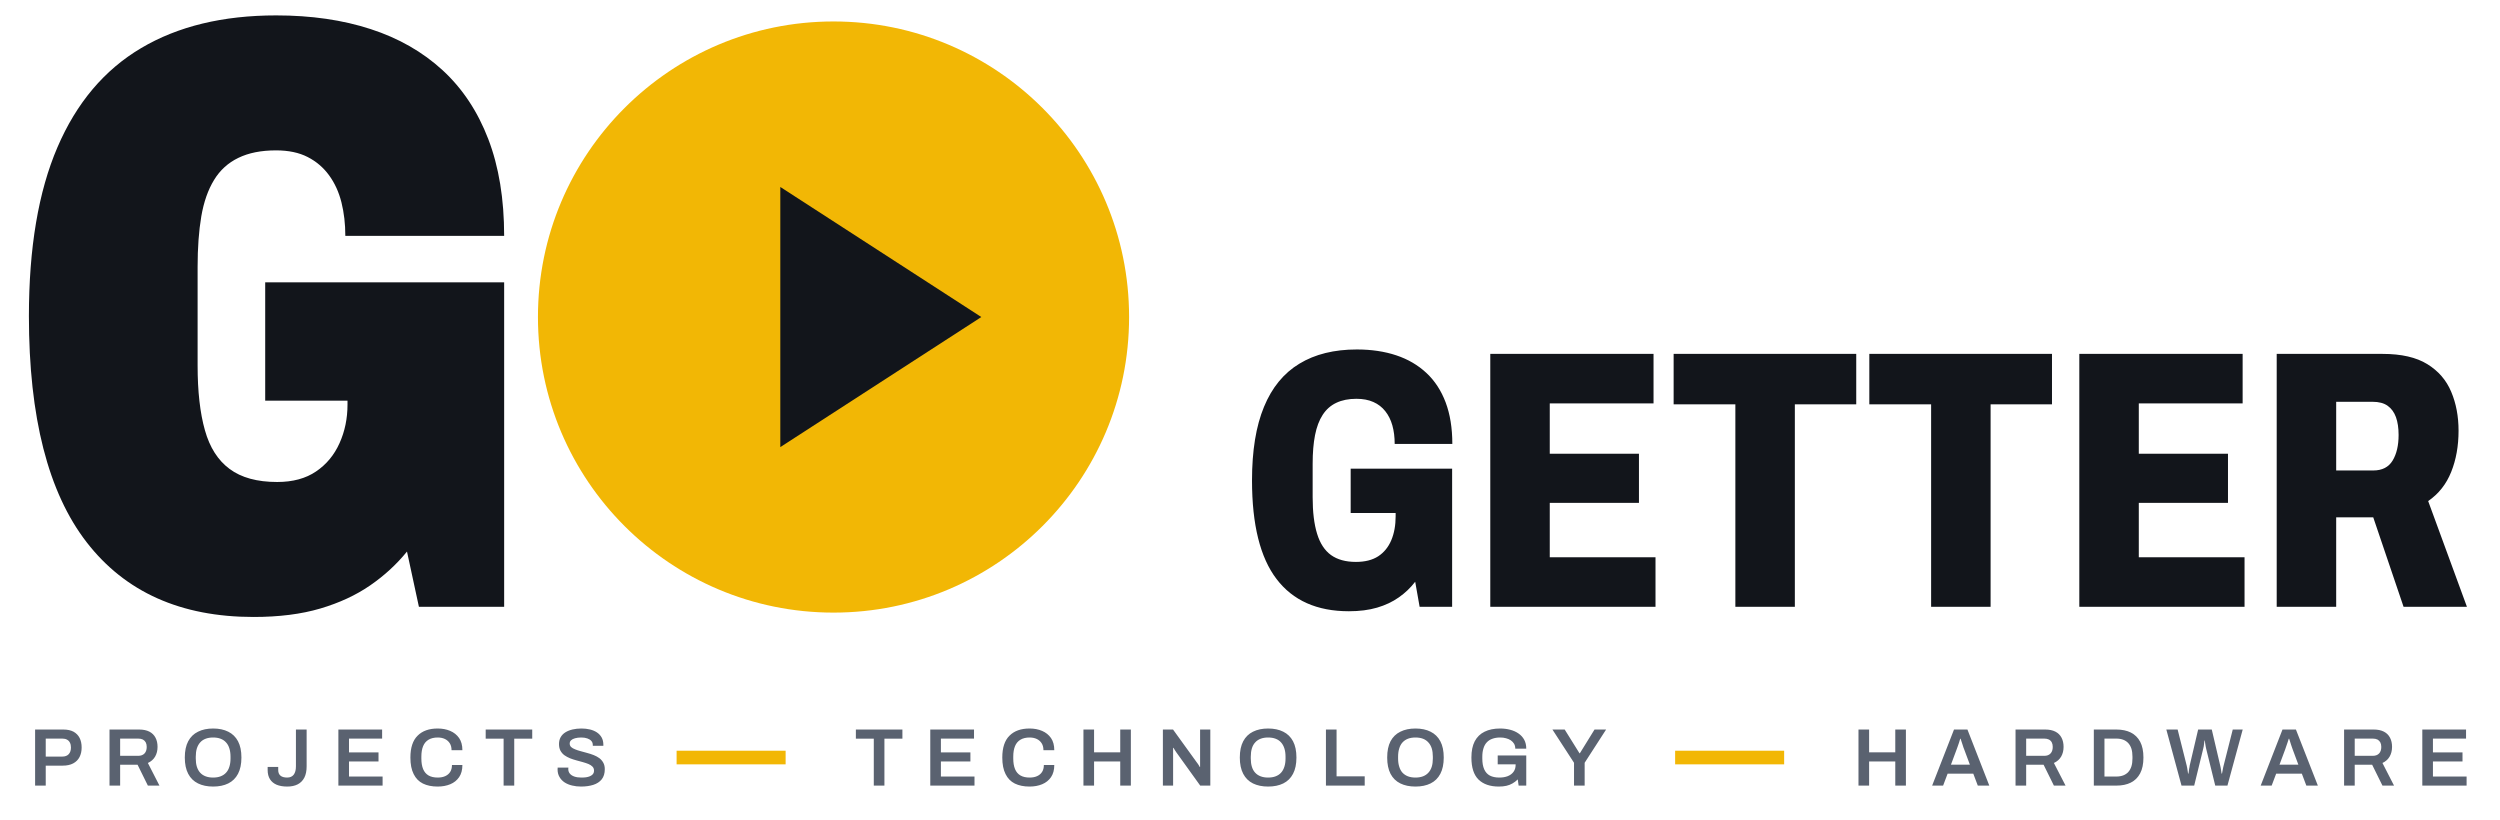
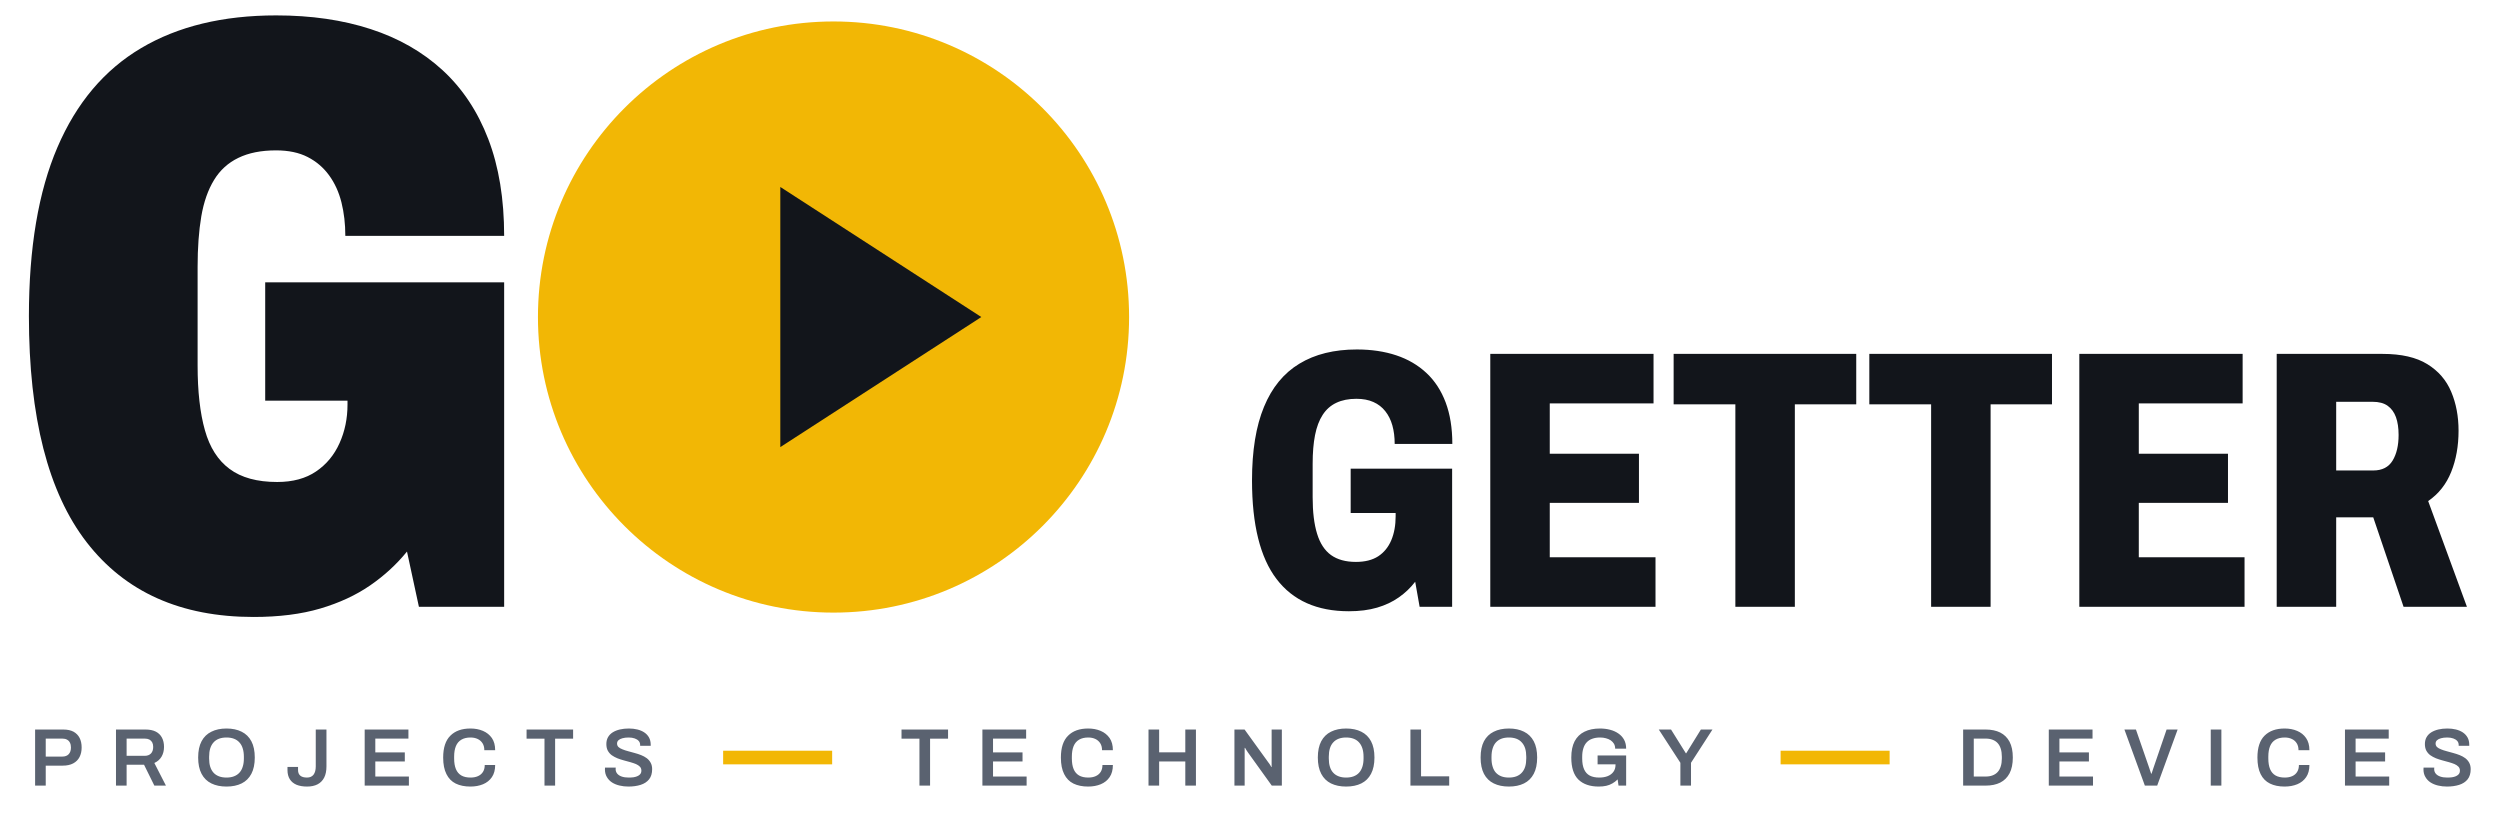
<svg xmlns="http://www.w3.org/2000/svg" viewBox="0 0 366.43 120.30" width="366" height="120" role="img" aria-label="GO GETTER">
  <g transform="translate(4 4)">
    <path transform="translate(-4.36 85.06)" d="M37.34 1.49Q21.32 1.49 12.84 -9.47Q4.36 -20.42 4.36 -42.66Q4.36 -57.7 8.55 -67.45Q12.74 -77.21 20.83 -82Q28.92 -86.8 40.66 -86.8Q48.36 -86.8 54.52 -84.79Q60.68 -82.79 65.07 -78.76Q69.45 -74.73 71.78 -68.65Q74.11 -62.58 74.11 -54.44H50.8Q50.8 -57.08 50.23 -59.36Q49.66 -61.63 48.41 -63.34Q47.16 -65.05 45.26 -66.02Q43.37 -66.99 40.63 -66.99Q37.35 -66.99 35.1 -65.89Q32.84 -64.8 31.53 -62.64Q30.21 -60.49 29.66 -57.3Q29.12 -54.11 29.12 -49.89V-35.42Q29.12 -29.71 30.19 -25.92Q31.25 -22.13 33.82 -20.23Q36.39 -18.32 40.8 -18.32Q44.24 -18.32 46.51 -19.87Q48.78 -21.41 49.95 -24.02Q51.12 -26.62 51.12 -29.68V-30.26H39.04V-47.62H74.11V0H61.6L59.85 -8.11Q57.56 -5.29 54.44 -3.14Q51.32 -0.99 47.13 0.25Q42.94 1.49 37.34 1.49Z" fill="#12151B" />
    <circle cx="118.09" cy="42.53" r="43.38" fill="#F2B705" />
    <path d="M110.28 23.44 L139.78 42.53 L110.28 61.62 Z" fill="#12151B" />
    <path transform="translate(177.48 85.06)" d="M16.25 0.65Q9.23 0.65 5.63 -4.08Q2.03 -8.8 2.03 -18.55Q2.03 -25.11 3.79 -29.35Q5.54 -33.6 8.98 -35.68Q12.41 -37.77 17.42 -37.77Q20.62 -37.77 23.2 -36.91Q25.78 -36.05 27.63 -34.32Q29.47 -32.6 30.45 -30Q31.43 -27.39 31.43 -23.91H22.97Q22.97 -25.4 22.63 -26.62Q22.29 -27.83 21.59 -28.71Q20.9 -29.59 19.84 -30.06Q18.79 -30.53 17.35 -30.53Q15.64 -30.53 14.4 -29.94Q13.17 -29.36 12.4 -28.17Q11.63 -26.98 11.28 -25.2Q10.93 -23.42 10.93 -21V-16.07Q10.93 -12.83 11.58 -10.73Q12.22 -8.62 13.62 -7.6Q15.03 -6.59 17.28 -6.59Q19.28 -6.59 20.56 -7.42Q21.83 -8.26 22.47 -9.77Q23.11 -11.29 23.11 -13.29V-13.77H16.51V-20.28H31.4V0H26.63L25.98 -3.68Q24.96 -2.35 23.57 -1.38Q22.19 -0.41 20.39 0.12Q18.59 0.65 16.25 0.65Z M37 0V-37.12H60.96V-29.85H45.73V-22.47H58.82V-15.26H45.73V-7.27H61.25V0H37Z M72.97 0V-29.72H63.91V-37.12H90.71V-29.72H81.7V0H72.97Z M101.7 0V-29.72H92.63V-37.12H119.44V-29.72H110.43V0H101.7Z M123.45 0V-37.12H147.42V-29.85H132.18V-22.47H145.27V-15.26H132.18V-7.27H147.7V0H123.45Z M152.42 0V-37.12H167.97Q172.09 -37.12 174.52 -35.62Q176.96 -34.12 178.03 -31.56Q179.11 -29.01 179.11 -25.84Q179.11 -22.49 178.03 -19.8Q176.96 -17.11 174.65 -15.52L180.34 0H171.04L166.59 -13.13H161.15V0H152.42ZM161.15 -20.01H166.59Q168.55 -20.01 169.43 -21.46Q170.31 -22.91 170.31 -25.23Q170.31 -26.76 169.92 -27.84Q169.53 -28.91 168.71 -29.5Q167.89 -30.09 166.5 -30.09H161.15V-20.01Z" fill="#12151B" />
-     <path style="fill:#5A6270" transform="translate(0.00 111.30)" d="M0.91 0V-8.23H5.04Q5.95 -8.23 6.55 -7.91Q7.14 -7.58 7.44 -7Q7.74 -6.41 7.74 -5.59Q7.74 -4.79 7.43 -4.19Q7.12 -3.59 6.5 -3.26Q5.88 -2.93 4.96 -2.93H2.47V0H0.91ZM2.47 -4.26H4.91Q5.51 -4.26 5.84 -4.61Q6.17 -4.97 6.17 -5.59Q6.17 -6.01 6.02 -6.3Q5.88 -6.59 5.6 -6.74Q5.33 -6.9 4.91 -6.9H2.47V-4.26Z M11.83 0V-8.23H16.16Q17.08 -8.23 17.68 -7.92Q18.28 -7.61 18.58 -7.03Q18.88 -6.46 18.88 -5.68Q18.88 -4.87 18.52 -4.25Q18.16 -3.64 17.46 -3.32L19.16 0H17.46L15.95 -3.06H13.39V0H11.83ZM13.39 -4.37H16.04Q16.64 -4.37 16.97 -4.72Q17.29 -5.06 17.29 -5.68Q17.29 -6.07 17.15 -6.34Q17 -6.61 16.73 -6.76Q16.45 -6.9 16.04 -6.9H13.39V-4.37Z M27.04 0.14Q25.75 0.14 24.82 -0.32Q23.88 -0.78 23.38 -1.73Q22.88 -2.68 22.88 -4.12Q22.88 -5.57 23.38 -6.51Q23.88 -7.45 24.82 -7.91Q25.75 -8.38 27.04 -8.38Q28.33 -8.38 29.26 -7.91Q30.19 -7.45 30.69 -6.51Q31.19 -5.57 31.19 -4.12Q31.19 -2.68 30.69 -1.73Q30.19 -0.78 29.26 -0.32Q28.33 0.14 27.04 0.14ZM27.04 -1.18Q27.66 -1.18 28.13 -1.36Q28.61 -1.54 28.93 -1.89Q29.26 -2.24 29.42 -2.77Q29.59 -3.29 29.59 -3.97V-4.24Q29.59 -4.93 29.42 -5.46Q29.26 -5.99 28.93 -6.34Q28.61 -6.7 28.13 -6.88Q27.66 -7.06 27.04 -7.06Q26.41 -7.06 25.94 -6.88Q25.46 -6.7 25.14 -6.34Q24.82 -5.99 24.65 -5.46Q24.49 -4.93 24.49 -4.24V-3.97Q24.49 -3.29 24.65 -2.77Q24.82 -2.24 25.14 -1.89Q25.46 -1.54 25.94 -1.36Q26.41 -1.18 27.04 -1.18Z M37.91 0.14Q37 0.14 36.35 -0.13Q35.71 -0.41 35.38 -0.94Q35.04 -1.48 35.04 -2.28V-2.74H36.59V-2.28Q36.59 -1.74 36.92 -1.46Q37.25 -1.18 37.91 -1.18Q38.54 -1.18 38.87 -1.61Q39.19 -2.04 39.19 -2.82V-8.23H40.76V-2.82Q40.76 -1.84 40.43 -1.18Q40.09 -0.52 39.46 -0.19Q38.82 0.14 37.91 0.14Z M45.42 0V-8.23H51.84V-6.9H46.98V-4.87H51.31V-3.54H46.98V-1.33H51.91V0H45.42Z M59.99 0.14Q58.73 0.14 57.83 -0.3Q56.94 -0.74 56.47 -1.69Q55.99 -2.63 55.99 -4.12Q55.99 -6.29 57.05 -7.33Q58.1 -8.38 59.99 -8.38Q61.01 -8.38 61.83 -8.03Q62.65 -7.68 63.14 -6.98Q63.62 -6.28 63.62 -5.2H62.03Q62.03 -5.8 61.77 -6.21Q61.51 -6.62 61.06 -6.84Q60.6 -7.06 60.01 -7.06Q59.2 -7.06 58.66 -6.74Q58.12 -6.42 57.86 -5.8Q57.6 -5.17 57.6 -4.25V-3.98Q57.6 -3.05 57.86 -2.42Q58.12 -1.8 58.65 -1.49Q59.18 -1.18 60.01 -1.18Q60.64 -1.18 61.1 -1.39Q61.57 -1.6 61.83 -2.01Q62.09 -2.42 62.09 -3.02H63.62Q63.62 -1.94 63.14 -1.24Q62.66 -0.54 61.84 -0.2Q61.02 0.14 59.99 0.14Z M69.67 0V-6.89H67.04V-8.23H73.87V-6.89H71.23V0H69.67Z M81.04 0.14Q80.35 0.14 79.73 -0.01Q79.1 -0.16 78.62 -0.47Q78.14 -0.79 77.87 -1.27Q77.59 -1.74 77.59 -2.39Q77.59 -2.46 77.6 -2.53Q77.6 -2.6 77.6 -2.64H79.18Q79.18 -2.62 79.17 -2.55Q79.16 -2.48 79.16 -2.44Q79.16 -2.04 79.39 -1.76Q79.62 -1.48 80.05 -1.33Q80.48 -1.18 81.07 -1.18Q81.47 -1.18 81.77 -1.22Q82.08 -1.27 82.3 -1.36Q82.52 -1.45 82.67 -1.58Q82.81 -1.7 82.88 -1.86Q82.94 -2.02 82.94 -2.2Q82.94 -2.54 82.73 -2.77Q82.51 -3 82.15 -3.16Q81.78 -3.31 81.32 -3.44Q80.86 -3.56 80.37 -3.7Q79.88 -3.83 79.42 -4.01Q78.96 -4.2 78.59 -4.46Q78.23 -4.73 78.01 -5.13Q77.8 -5.53 77.8 -6.1Q77.8 -6.67 78.04 -7.1Q78.29 -7.54 78.74 -7.82Q79.19 -8.1 79.79 -8.24Q80.39 -8.38 81.1 -8.38Q81.76 -8.38 82.34 -8.24Q82.92 -8.1 83.36 -7.81Q83.81 -7.51 84.06 -7.06Q84.31 -6.61 84.31 -5.99V-5.84H82.76V-5.96Q82.76 -6.31 82.55 -6.55Q82.34 -6.79 81.97 -6.92Q81.59 -7.06 81.08 -7.06Q80.54 -7.06 80.16 -6.95Q79.78 -6.85 79.57 -6.65Q79.37 -6.46 79.37 -6.17Q79.37 -5.87 79.58 -5.66Q79.8 -5.46 80.17 -5.32Q80.53 -5.17 80.99 -5.05Q81.46 -4.93 81.94 -4.79Q82.43 -4.66 82.89 -4.48Q83.35 -4.3 83.72 -4.03Q84.08 -3.76 84.3 -3.36Q84.52 -2.96 84.52 -2.41Q84.52 -1.49 84.07 -0.92Q83.62 -0.36 82.83 -0.11Q82.04 0.14 81.04 0.14Z" fill="#12151B" />
-     <rect x="95.06" y="106.18" width="16" height="2" fill="#F2B705" />
-     <path style="fill:#5A6270" transform="translate(121.07 111.30)" d="M2.93 0V-6.89H0.3V-8.23H7.13V-6.89H4.49V0H2.93Z M11.22 0V-8.23H17.64V-6.9H12.78V-4.87H17.11V-3.54H12.78V-1.33H17.71V0H11.22Z M25.79 0.14Q24.53 0.14 23.63 -0.3Q22.74 -0.74 22.27 -1.69Q21.79 -2.63 21.79 -4.12Q21.79 -6.29 22.85 -7.33Q23.9 -8.38 25.79 -8.38Q26.81 -8.38 27.63 -8.03Q28.45 -7.68 28.94 -6.98Q29.42 -6.28 29.42 -5.2H27.83Q27.83 -5.8 27.57 -6.21Q27.31 -6.62 26.86 -6.84Q26.4 -7.06 25.81 -7.06Q25 -7.06 24.46 -6.74Q23.92 -6.42 23.66 -5.8Q23.4 -5.17 23.4 -4.25V-3.98Q23.4 -3.05 23.66 -2.42Q23.92 -1.8 24.45 -1.49Q24.98 -1.18 25.81 -1.18Q26.44 -1.18 26.9 -1.39Q27.37 -1.6 27.63 -2.01Q27.89 -2.42 27.89 -3.02H29.42Q29.42 -1.94 28.94 -1.24Q28.46 -0.54 27.64 -0.2Q26.82 0.14 25.79 0.14Z M33.7 0V-8.23H35.26V-4.88H39.1V-8.23H40.66V0H39.1V-3.54H35.26V0H33.7Z M45.36 0V-8.23H46.85L50.36 -3.37Q50.42 -3.3 50.51 -3.17Q50.59 -3.05 50.66 -2.93Q50.74 -2.81 50.76 -2.74H50.82Q50.82 -2.9 50.82 -3.06Q50.82 -3.22 50.82 -3.37V-8.23H52.32V0H50.84L47.32 -4.9Q47.22 -5.04 47.09 -5.25Q46.97 -5.46 46.92 -5.54H46.86Q46.86 -5.39 46.86 -5.23Q46.86 -5.06 46.86 -4.9V0H45.36Z M60.8 0.14Q59.52 0.14 58.58 -0.32Q57.65 -0.78 57.15 -1.73Q56.65 -2.68 56.65 -4.12Q56.65 -5.57 57.15 -6.51Q57.65 -7.45 58.58 -7.91Q59.52 -8.38 60.8 -8.38Q62.1 -8.38 63.03 -7.91Q63.96 -7.45 64.46 -6.51Q64.96 -5.57 64.96 -4.12Q64.96 -2.68 64.46 -1.73Q63.96 -0.78 63.03 -0.32Q62.1 0.14 60.8 0.14ZM60.8 -1.18Q61.43 -1.18 61.9 -1.36Q62.38 -1.54 62.7 -1.89Q63.02 -2.24 63.19 -2.77Q63.36 -3.29 63.36 -3.97V-4.24Q63.36 -4.93 63.19 -5.46Q63.02 -5.99 62.7 -6.34Q62.38 -6.7 61.9 -6.88Q61.43 -7.06 60.8 -7.06Q60.18 -7.06 59.71 -6.88Q59.23 -6.7 58.91 -6.34Q58.58 -5.99 58.42 -5.46Q58.26 -4.93 58.26 -4.24V-3.97Q58.26 -3.29 58.42 -2.77Q58.58 -2.24 58.91 -1.89Q59.23 -1.54 59.71 -1.36Q60.18 -1.18 60.8 -1.18Z M69.29 0V-8.23H70.85V-1.36H74.98V0H69.29Z M82.43 0.14Q81.14 0.14 80.21 -0.32Q79.27 -0.78 78.77 -1.73Q78.28 -2.68 78.28 -4.12Q78.28 -5.57 78.77 -6.51Q79.27 -7.45 80.21 -7.91Q81.14 -8.38 82.43 -8.38Q83.72 -8.38 84.65 -7.91Q85.58 -7.45 86.08 -6.51Q86.58 -5.57 86.58 -4.12Q86.58 -2.68 86.08 -1.73Q85.58 -0.78 84.65 -0.32Q83.72 0.14 82.43 0.14ZM82.43 -1.18Q83.05 -1.18 83.53 -1.36Q84 -1.54 84.32 -1.89Q84.65 -2.24 84.82 -2.77Q84.98 -3.29 84.98 -3.97V-4.24Q84.98 -4.93 84.82 -5.46Q84.65 -5.99 84.32 -6.34Q84 -6.7 83.53 -6.88Q83.05 -7.06 82.43 -7.06Q81.8 -7.06 81.33 -6.88Q80.86 -6.7 80.53 -6.34Q80.21 -5.99 80.05 -5.46Q79.88 -4.93 79.88 -4.24V-3.97Q79.88 -3.29 80.05 -2.77Q80.21 -2.24 80.53 -1.89Q80.86 -1.54 81.33 -1.36Q81.8 -1.18 82.43 -1.18Z M94.66 0.14Q92.75 0.14 91.69 -0.88Q90.64 -1.91 90.64 -4.12Q90.64 -5.57 91.13 -6.51Q91.63 -7.45 92.57 -7.91Q93.52 -8.38 94.84 -8.38Q95.63 -8.38 96.32 -8.2Q97.02 -8.02 97.55 -7.65Q98.09 -7.28 98.39 -6.73Q98.69 -6.18 98.69 -5.42H97.08Q97.08 -5.82 96.91 -6.13Q96.73 -6.43 96.43 -6.64Q96.12 -6.85 95.72 -6.95Q95.33 -7.06 94.88 -7.06Q94.22 -7.06 93.73 -6.88Q93.23 -6.71 92.9 -6.35Q92.57 -6 92.41 -5.47Q92.24 -4.94 92.24 -4.24V-3.98Q92.24 -3.01 92.52 -2.39Q92.8 -1.76 93.35 -1.47Q93.91 -1.18 94.74 -1.18Q95.45 -1.18 95.98 -1.39Q96.52 -1.61 96.82 -2.02Q97.13 -2.44 97.13 -3.04V-3.12H94.5V-4.42H98.69V0H97.57L97.44 -0.91Q97.08 -0.55 96.67 -0.32Q96.26 -0.08 95.77 0.03Q95.28 0.14 94.66 0.14Z M105.7 0V-3.35L102.53 -8.23H104.33L106.5 -4.75H106.56L108.71 -8.23H110.41L107.26 -3.35V0H105.7Z" fill="#12151B" />
-     <rect x="241.61" y="106.18" width="16" height="2" fill="#F2B705" />
-     <path style="fill:#5A6270" transform="translate(267.61 111.30)" d="M0.91 0V-8.23H2.47V-4.88H6.31V-8.23H7.87V0H6.31V-3.54H2.47V0H0.91Z M11.72 0 14.93 -8.23H16.9L20.11 0H18.42L17.76 -1.75H13.99L13.33 0H11.72ZM14.48 -3.07H17.26L16.43 -5.3Q16.38 -5.42 16.31 -5.61Q16.25 -5.8 16.18 -6.02Q16.1 -6.24 16.03 -6.47Q15.96 -6.7 15.9 -6.88H15.84Q15.77 -6.64 15.67 -6.32Q15.56 -6.01 15.47 -5.74Q15.37 -5.46 15.31 -5.3L14.48 -3.07Z M23.96 0V-8.23H28.3Q29.21 -8.23 29.81 -7.92Q30.41 -7.61 30.71 -7.03Q31.01 -6.46 31.01 -5.68Q31.01 -4.87 30.65 -4.25Q30.29 -3.64 29.59 -3.32L31.3 0H29.59L28.08 -3.06H25.52V0H23.96ZM25.52 -4.37H28.18Q28.78 -4.37 29.1 -4.72Q29.42 -5.06 29.42 -5.68Q29.42 -6.07 29.28 -6.34Q29.14 -6.61 28.86 -6.76Q28.58 -6.9 28.18 -6.9H25.52V-4.37Z M35.45 0V-8.23H38.75Q40 -8.23 40.88 -7.79Q41.77 -7.34 42.25 -6.44Q42.73 -5.53 42.73 -4.12Q42.73 -2.71 42.25 -1.8Q41.77 -0.89 40.88 -0.44Q40 0 38.75 0H35.45ZM37.01 -1.33H38.75Q39.32 -1.33 39.77 -1.5Q40.21 -1.67 40.51 -2Q40.81 -2.33 40.97 -2.83Q41.12 -3.32 41.12 -3.98V-4.24Q41.12 -4.91 40.97 -5.41Q40.81 -5.9 40.51 -6.23Q40.21 -6.56 39.77 -6.73Q39.32 -6.9 38.75 -6.9H37.01V-1.33Z M48.32 0 46.09 -8.23H47.75L49.08 -2.94Q49.12 -2.82 49.15 -2.61Q49.19 -2.4 49.22 -2.17Q49.26 -1.94 49.28 -1.76H49.34Q49.37 -1.91 49.39 -2.08Q49.4 -2.24 49.43 -2.41Q49.46 -2.58 49.49 -2.72Q49.51 -2.86 49.52 -2.94L50.76 -8.23H52.76L54 -2.94Q54.04 -2.82 54.07 -2.61Q54.11 -2.4 54.14 -2.17Q54.18 -1.94 54.2 -1.76H54.26Q54.29 -1.9 54.32 -2.06Q54.35 -2.22 54.38 -2.38Q54.41 -2.54 54.44 -2.69Q54.48 -2.83 54.5 -2.94L55.84 -8.23H57.3L55.06 0H53.27L51.94 -5.4Q51.9 -5.57 51.86 -5.79Q51.82 -6.01 51.79 -6.23Q51.76 -6.46 51.73 -6.62H51.68Q51.67 -6.44 51.64 -6.21Q51.61 -5.98 51.58 -5.76Q51.54 -5.54 51.5 -5.4L50.18 0H48.32Z M59.94 0 63.14 -8.23H65.11L68.33 0H66.64L65.98 -1.75H62.21L61.55 0H59.94ZM62.7 -3.07H65.47L64.64 -5.3Q64.6 -5.42 64.53 -5.61Q64.46 -5.8 64.39 -6.02Q64.32 -6.24 64.25 -6.47Q64.18 -6.7 64.12 -6.88H64.06Q63.98 -6.64 63.88 -6.32Q63.78 -6.01 63.68 -5.74Q63.59 -5.46 63.53 -5.3L62.7 -3.07Z M72.18 0V-8.23H76.51Q77.42 -8.23 78.02 -7.92Q78.62 -7.61 78.92 -7.03Q79.22 -6.46 79.22 -5.68Q79.22 -4.87 78.86 -4.25Q78.5 -3.64 77.81 -3.32L79.51 0H77.81L76.3 -3.06H73.74V0H72.18ZM73.74 -4.37H76.39Q76.99 -4.37 77.32 -4.72Q77.64 -5.06 77.64 -5.68Q77.64 -6.07 77.5 -6.34Q77.35 -6.61 77.08 -6.76Q76.8 -6.9 76.39 -6.9H73.74V-4.37Z M83.66 0V-8.23H90.08V-6.9H85.22V-4.87H89.56V-3.54H85.22V-1.33H90.16V0H83.66Z" fill="#12151B" />
+     <path style="fill:#5A6270" transform="translate(0.00 111.30)" d="M0.91 0V-8.23H5.04Q5.95 -8.23 6.55 -7.91Q7.14 -7.58 7.44 -7Q7.74 -6.41 7.74 -5.59Q7.74 -4.79 7.43 -4.19Q7.12 -3.59 6.5 -3.26Q5.88 -2.93 4.96 -2.93H2.47V0ZM2.47 -4.26H4.91Q5.51 -4.26 5.84 -4.61Q6.17 -4.97 6.17 -5.59Q6.17 -6.01 6.02 -6.3Q5.88 -6.59 5.6 -6.74Q5.33 -6.9 4.91 -6.9H2.47ZM12.78 0V-8.23H17.11Q18.03 -8.23 18.63 -7.92Q19.23 -7.61 19.53 -7.03Q19.83 -6.46 19.83 -5.68Q19.83 -4.87 19.47 -4.25Q19.11 -3.64 18.41 -3.32L20.11 0H18.41L16.9 -3.06H14.34V0ZM14.34 -4.37H16.99Q17.59 -4.37 17.92 -4.72Q18.24 -5.06 18.24 -5.68Q18.24 -6.07 18.1 -6.34Q17.95 -6.61 17.68 -6.76Q17.4 -6.9 16.99 -6.9H14.34ZM29 0.14Q27.71 0.14 26.78 -0.32Q25.84 -0.78 25.34 -1.73Q24.84 -2.68 24.84 -4.12Q24.84 -5.57 25.34 -6.51Q25.84 -7.45 26.78 -7.91Q27.71 -8.38 29 -8.38Q30.29 -8.38 31.22 -7.91Q32.15 -7.45 32.65 -6.51Q33.15 -5.57 33.15 -4.12Q33.15 -2.68 32.65 -1.73Q32.15 -0.78 31.22 -0.32Q30.29 0.14 29 0.14ZM29 -1.18Q29.62 -1.18 30.09 -1.36Q30.57 -1.54 30.89 -1.89Q31.22 -2.24 31.38 -2.77Q31.55 -3.29 31.55 -3.97V-4.24Q31.55 -4.93 31.38 -5.46Q31.22 -5.99 30.89 -6.34Q30.57 -6.7 30.09 -6.88Q29.62 -7.06 29 -7.06Q28.37 -7.06 27.9 -6.88Q27.42 -6.7 27.1 -6.34Q26.78 -5.99 26.61 -5.46Q26.45 -4.93 26.45 -4.24V-3.97Q26.45 -3.29 26.61 -2.77Q26.78 -2.24 27.1 -1.89Q27.42 -1.54 27.9 -1.36Q28.37 -1.18 29 -1.18ZM40.82 0.14Q39.91 0.14 39.26 -0.13Q38.62 -0.41 38.29 -0.94Q37.95 -1.48 37.95 -2.28V-2.74H39.5V-2.28Q39.5 -1.74 39.83 -1.46Q40.16 -1.18 40.82 -1.18Q41.45 -1.18 41.78 -1.61Q42.1 -2.04 42.1 -2.82V-8.23H43.67V-2.82Q43.67 -1.84 43.34 -1.18Q43 -0.52 42.37 -0.19Q41.73 0.14 40.82 0.14ZM49.28 0V-8.23H55.7V-6.9H50.84V-4.87H55.17V-3.54H50.84V-1.33H55.77V0ZM64.8 0.14Q63.54 0.14 62.64 -0.3Q61.75 -0.74 61.28 -1.69Q60.8 -2.63 60.8 -4.12Q60.8 -6.29 61.86 -7.33Q62.91 -8.38 64.8 -8.38Q65.82 -8.38 66.64 -8.03Q67.46 -7.68 67.95 -6.98Q68.43 -6.28 68.43 -5.2H66.84Q66.84 -5.8 66.58 -6.21Q66.32 -6.62 65.87 -6.84Q65.41 -7.06 64.82 -7.06Q64.01 -7.06 63.47 -6.74Q62.93 -6.42 62.67 -5.8Q62.41 -5.17 62.41 -4.25V-3.98Q62.41 -3.05 62.67 -2.42Q62.93 -1.8 63.46 -1.49Q63.99 -1.18 64.82 -1.18Q65.45 -1.18 65.91 -1.39Q66.38 -1.6 66.64 -2.01Q66.9 -2.42 66.9 -3.02H68.43Q68.43 -1.94 67.95 -1.24Q67.47 -0.54 66.65 -0.2Q65.83 0.14 64.8 0.14ZM75.67 0V-6.89H73.04V-8.23H79.87V-6.89H77.23V0ZM87.99 0.14Q87.3 0.14 86.68 -0.01Q86.05 -0.16 85.57 -0.47Q85.09 -0.79 84.82 -1.27Q84.54 -1.74 84.54 -2.39Q84.54 -2.46 84.55 -2.53Q84.55 -2.6 84.55 -2.64H86.13Q86.13 -2.62 86.12 -2.55Q86.11 -2.48 86.11 -2.44Q86.11 -2.04 86.34 -1.76Q86.57 -1.48 87 -1.33Q87.43 -1.18 88.02 -1.18Q88.42 -1.18 88.72 -1.22Q89.03 -1.27 89.25 -1.36Q89.47 -1.45 89.62 -1.58Q89.76 -1.7 89.83 -1.86Q89.89 -2.02 89.89 -2.2Q89.89 -2.54 89.68 -2.77Q89.46 -3 89.1 -3.16Q88.73 -3.31 88.27 -3.44Q87.81 -3.56 87.32 -3.7Q86.83 -3.83 86.37 -4.01Q85.91 -4.2 85.54 -4.46Q85.18 -4.73 84.96 -5.13Q84.75 -5.53 84.75 -6.1Q84.75 -6.67 84.99 -7.1Q85.24 -7.54 85.69 -7.82Q86.14 -8.1 86.74 -8.24Q87.34 -8.38 88.05 -8.38Q88.71 -8.38 89.29 -8.24Q89.87 -8.1 90.31 -7.81Q90.76 -7.51 91.01 -7.06Q91.26 -6.61 91.26 -5.99V-5.84H89.71V-5.96Q89.71 -6.31 89.5 -6.55Q89.29 -6.79 88.92 -6.92Q88.54 -7.06 88.03 -7.06Q87.49 -7.06 87.11 -6.95Q86.73 -6.85 86.52 -6.65Q86.32 -6.46 86.32 -6.17Q86.32 -5.87 86.53 -5.66Q86.75 -5.46 87.12 -5.32Q87.48 -5.17 87.94 -5.05Q88.41 -4.93 88.89 -4.79Q89.38 -4.66 89.84 -4.48Q90.3 -4.3 90.67 -4.03Q91.03 -3.76 91.25 -3.36Q91.47 -2.96 91.47 -2.41Q91.47 -1.49 91.02 -0.92Q90.57 -0.36 89.78 -0.11Q88.99 0.14 87.99 0.14Z" fill="#12151B" />
+     <rect x="101.89" y="106.18" width="16" height="2" fill="#F2B705" />
+     <path style="fill:#5A6270" transform="translate(127.77 111.30)" d="M2.93 0V-6.89H0.3V-8.23H7.13V-6.89H4.49V0ZM12.17 0V-8.23H18.59V-6.9H13.73V-4.87H18.06V-3.54H13.73V-1.33H18.66V0ZM27.69 0.14Q26.43 0.14 25.53 -0.3Q24.64 -0.74 24.17 -1.69Q23.69 -2.63 23.69 -4.12Q23.69 -6.29 24.75 -7.33Q25.8 -8.38 27.69 -8.38Q28.71 -8.38 29.53 -8.03Q30.35 -7.68 30.84 -6.98Q31.32 -6.28 31.32 -5.2H29.73Q29.73 -5.8 29.47 -6.21Q29.21 -6.62 28.76 -6.84Q28.3 -7.06 27.71 -7.06Q26.9 -7.06 26.36 -6.74Q25.82 -6.42 25.56 -5.8Q25.3 -5.17 25.3 -4.25V-3.98Q25.3 -3.05 25.56 -2.42Q25.82 -1.8 26.35 -1.49Q26.88 -1.18 27.71 -1.18Q28.34 -1.18 28.8 -1.39Q29.27 -1.6 29.53 -2.01Q29.79 -2.42 29.79 -3.02H31.32Q31.32 -1.94 30.84 -1.24Q30.36 -0.54 29.54 -0.2Q28.72 0.14 27.69 0.14ZM36.55 0V-8.23H38.11V-4.88H41.95V-8.23H43.51V0H41.95V-3.54H38.11V0ZM49.16 0V-8.23H50.65L54.16 -3.37Q54.22 -3.3 54.31 -3.17Q54.39 -3.05 54.46 -2.93Q54.54 -2.81 54.56 -2.74H54.62Q54.62 -2.9 54.62 -3.06Q54.62 -3.22 54.62 -3.37V-8.23H56.12V0H54.64L51.12 -4.9Q51.02 -5.04 50.89 -5.25Q50.77 -5.46 50.72 -5.54H50.66Q50.66 -5.39 50.66 -5.23Q50.66 -5.06 50.66 -4.9V0ZM65.55 0.14Q64.27 0.14 63.33 -0.32Q62.4 -0.78 61.9 -1.73Q61.4 -2.68 61.4 -4.12Q61.4 -5.57 61.9 -6.51Q62.4 -7.45 63.33 -7.91Q64.27 -8.38 65.55 -8.38Q66.85 -8.38 67.78 -7.91Q68.71 -7.45 69.21 -6.51Q69.71 -5.57 69.71 -4.12Q69.71 -2.68 69.21 -1.73Q68.71 -0.78 67.78 -0.32Q66.85 0.14 65.55 0.14ZM65.55 -1.18Q66.18 -1.18 66.65 -1.36Q67.13 -1.54 67.45 -1.89Q67.77 -2.24 67.94 -2.77Q68.11 -3.29 68.11 -3.97V-4.24Q68.11 -4.93 67.94 -5.46Q67.77 -5.99 67.45 -6.34Q67.13 -6.7 66.65 -6.88Q66.18 -7.06 65.55 -7.06Q64.93 -7.06 64.46 -6.88Q63.98 -6.7 63.66 -6.34Q63.33 -5.99 63.17 -5.46Q63.01 -4.93 63.01 -4.24V-3.97Q63.01 -3.29 63.17 -2.77Q63.33 -2.24 63.66 -1.89Q63.98 -1.54 64.46 -1.36Q64.93 -1.18 65.55 -1.18ZM74.99 0V-8.23H76.55V-1.36H80.68V0ZM89.44 0.14Q88.15 0.14 87.22 -0.32Q86.28 -0.78 85.78 -1.73Q85.29 -2.68 85.29 -4.12Q85.29 -5.57 85.78 -6.51Q86.28 -7.45 87.22 -7.91Q88.15 -8.38 89.44 -8.38Q90.73 -8.38 91.66 -7.91Q92.59 -7.45 93.09 -6.51Q93.59 -5.57 93.59 -4.12Q93.59 -2.68 93.09 -1.73Q92.59 -0.78 91.66 -0.32Q90.73 0.14 89.44 0.14ZM89.44 -1.18Q90.06 -1.18 90.54 -1.36Q91.01 -1.54 91.33 -1.89Q91.66 -2.24 91.83 -2.77Q91.99 -3.29 91.99 -3.97V-4.24Q91.99 -4.93 91.83 -5.46Q91.66 -5.99 91.33 -6.34Q91.01 -6.7 90.54 -6.88Q90.06 -7.06 89.44 -7.06Q88.81 -7.06 88.34 -6.88Q87.87 -6.7 87.54 -6.34Q87.22 -5.99 87.06 -5.46Q86.89 -4.93 86.89 -4.24V-3.97Q86.89 -3.29 87.06 -2.77Q87.22 -2.24 87.54 -1.89Q87.87 -1.54 88.34 -1.36Q88.81 -1.18 89.44 -1.18ZM102.62 0.14Q100.71 0.14 99.65 -0.88Q98.6 -1.91 98.6 -4.12Q98.6 -5.57 99.09 -6.51Q99.59 -7.45 100.53 -7.91Q101.48 -8.38 102.8 -8.38Q103.59 -8.38 104.28 -8.2Q104.98 -8.02 105.51 -7.65Q106.05 -7.28 106.35 -6.73Q106.65 -6.18 106.65 -5.42H105.04Q105.04 -5.82 104.87 -6.13Q104.69 -6.43 104.39 -6.64Q104.08 -6.85 103.68 -6.95Q103.29 -7.06 102.84 -7.06Q102.18 -7.06 101.69 -6.88Q101.19 -6.71 100.86 -6.35Q100.53 -6 100.37 -5.47Q100.2 -4.94 100.2 -4.24V-3.98Q100.2 -3.01 100.48 -2.39Q100.76 -1.76 101.31 -1.47Q101.87 -1.18 102.7 -1.18Q103.41 -1.18 103.94 -1.39Q104.48 -1.61 104.78 -2.02Q105.09 -2.44 105.09 -3.04V-3.12H102.46V-4.42H106.65V0H105.53L105.4 -0.91Q105.04 -0.55 104.63 -0.32Q104.22 -0.08 103.73 0.03Q103.24 0.14 102.62 0.14ZM114.61 0V-3.35L111.44 -8.23H113.24L115.41 -4.75H115.47L117.62 -8.23H119.32L116.17 -3.35V0Z" fill="#12151B" />
+     <rect x="257.09" y="106.18" width="16" height="2" fill="#F2B705" />
+     <path style="fill:#5A6270" transform="translate(282.97 111.30)" d="M0.91 0V-8.23H4.21Q5.46 -8.23 6.35 -7.79Q7.24 -7.34 7.72 -6.44Q8.2 -5.53 8.2 -4.12Q8.2 -2.71 7.72 -1.8Q7.24 -0.89 6.35 -0.44Q5.46 0 4.21 0ZM2.47 -1.33H4.21Q4.79 -1.33 5.23 -1.5Q5.68 -1.67 5.98 -2Q6.28 -2.33 6.43 -2.83Q6.59 -3.32 6.59 -3.98V-4.24Q6.59 -4.91 6.43 -5.41Q6.28 -5.9 5.98 -6.23Q5.68 -6.56 5.23 -6.73Q4.79 -6.9 4.21 -6.9H2.47ZM13.48 0V-8.23H19.9V-6.9H15.04V-4.87H19.37V-3.54H15.04V-1.33H19.97V0ZM27.58 0 24.58 -8.23H26.27L28.23 -2.57Q28.28 -2.45 28.32 -2.29Q28.37 -2.14 28.42 -2Q28.47 -1.86 28.5 -1.75H28.56Q28.6 -1.85 28.64 -1.98Q28.68 -2.11 28.73 -2.26Q28.78 -2.41 28.83 -2.56L30.77 -8.23H32.39L29.39 0ZM37.25 0V-8.23H38.81V0ZM48.09 0.14Q46.83 0.14 45.94 -0.3Q45.04 -0.74 44.57 -1.69Q44.1 -2.63 44.1 -4.12Q44.1 -6.29 45.15 -7.33Q46.21 -8.38 48.09 -8.38Q49.11 -8.38 49.93 -8.03Q50.76 -7.68 51.24 -6.98Q51.73 -6.28 51.73 -5.2H50.13Q50.13 -5.8 49.87 -6.21Q49.62 -6.62 49.16 -6.84Q48.7 -7.06 48.12 -7.06Q47.3 -7.06 46.76 -6.74Q46.22 -6.42 45.96 -5.8Q45.7 -5.17 45.7 -4.25V-3.98Q45.7 -3.05 45.96 -2.42Q46.22 -1.8 46.75 -1.49Q47.29 -1.18 48.12 -1.18Q48.74 -1.18 49.21 -1.39Q49.68 -1.6 49.93 -2.01Q50.19 -2.42 50.19 -3.02H51.73Q51.73 -1.94 51.25 -1.24Q50.77 -0.54 49.95 -0.2Q49.12 0.14 48.09 0.14ZM56.95 0V-8.23H63.37V-6.9H58.51V-4.87H62.84V-3.54H58.51V-1.33H63.44V0ZM71.92 0.14Q71.23 0.14 70.61 -0.01Q69.98 -0.16 69.5 -0.47Q69.02 -0.79 68.75 -1.27Q68.47 -1.74 68.47 -2.39Q68.47 -2.46 68.48 -2.53Q68.48 -2.6 68.48 -2.64H70.06Q70.06 -2.62 70.05 -2.55Q70.04 -2.48 70.04 -2.44Q70.04 -2.04 70.27 -1.76Q70.5 -1.48 70.93 -1.33Q71.36 -1.18 71.95 -1.18Q72.35 -1.18 72.65 -1.22Q72.96 -1.27 73.18 -1.36Q73.4 -1.45 73.55 -1.58Q73.69 -1.7 73.76 -1.86Q73.82 -2.02 73.82 -2.2Q73.82 -2.54 73.61 -2.77Q73.39 -3 73.03 -3.16Q72.66 -3.31 72.2 -3.44Q71.74 -3.56 71.25 -3.7Q70.76 -3.83 70.3 -4.01Q69.84 -4.2 69.47 -4.46Q69.11 -4.73 68.89 -5.13Q68.68 -5.53 68.68 -6.1Q68.68 -6.67 68.92 -7.1Q69.17 -7.54 69.62 -7.82Q70.07 -8.1 70.67 -8.24Q71.27 -8.38 71.98 -8.38Q72.64 -8.38 73.22 -8.24Q73.8 -8.1 74.24 -7.81Q74.69 -7.51 74.94 -7.06Q75.19 -6.61 75.19 -5.99V-5.84H73.64V-5.96Q73.64 -6.31 73.43 -6.55Q73.22 -6.79 72.85 -6.92Q72.47 -7.06 71.96 -7.06Q71.42 -7.06 71.04 -6.95Q70.66 -6.85 70.45 -6.65Q70.25 -6.46 70.25 -6.17Q70.25 -5.87 70.46 -5.66Q70.68 -5.46 71.05 -5.32Q71.41 -5.17 71.87 -5.05Q72.34 -4.93 72.82 -4.79Q73.31 -4.66 73.77 -4.48Q74.23 -4.3 74.6 -4.03Q74.96 -3.76 75.18 -3.36Q75.4 -2.96 75.4 -2.41Q75.4 -1.49 74.95 -0.92Q74.5 -0.36 73.71 -0.11Q72.92 0.14 71.92 0.14Z" fill="#12151B" />
  </g>
</svg>
